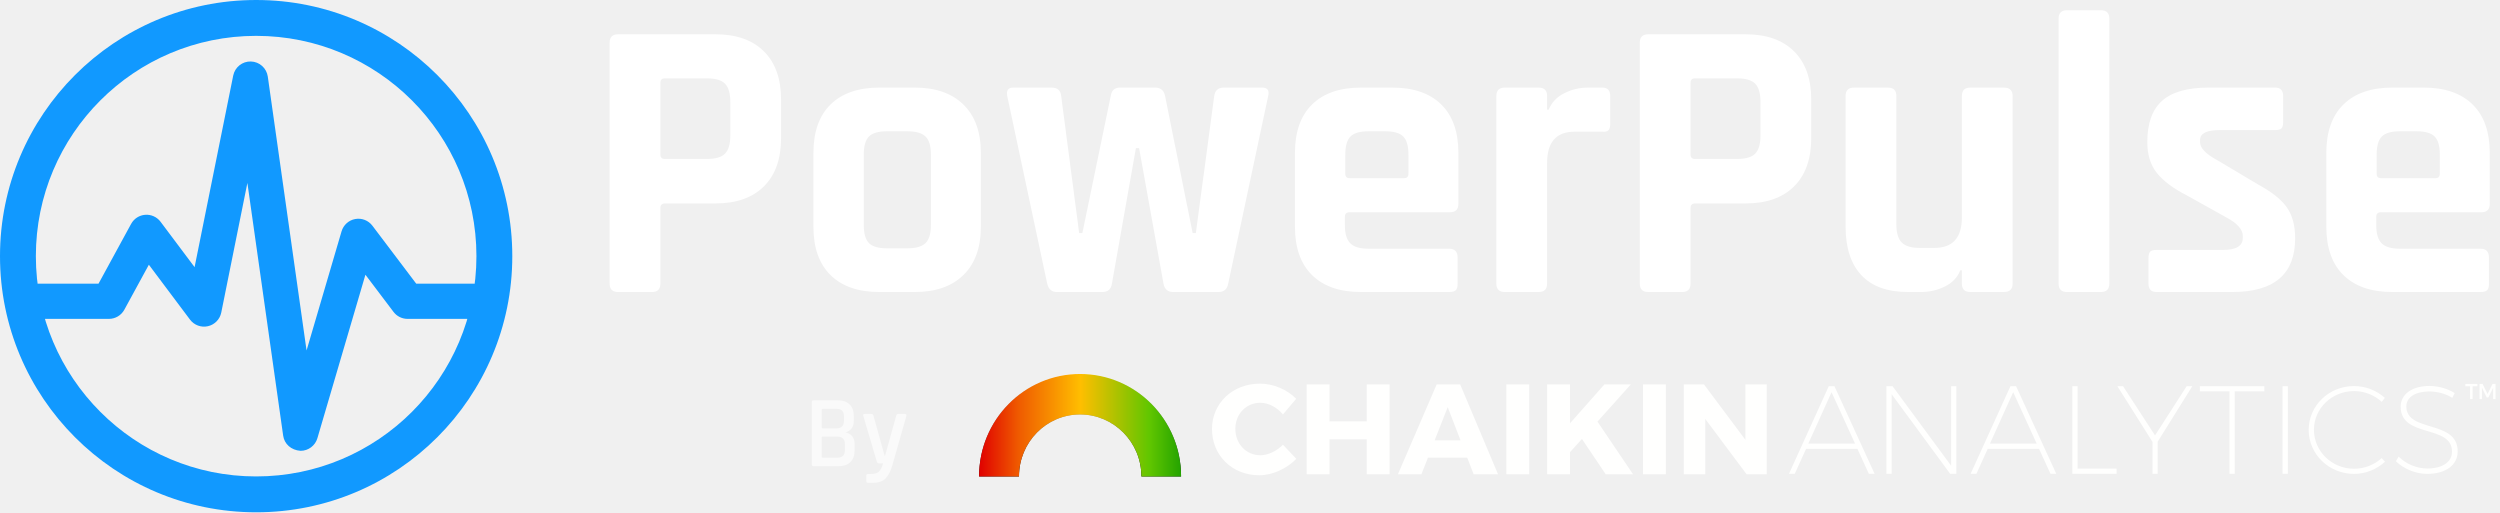
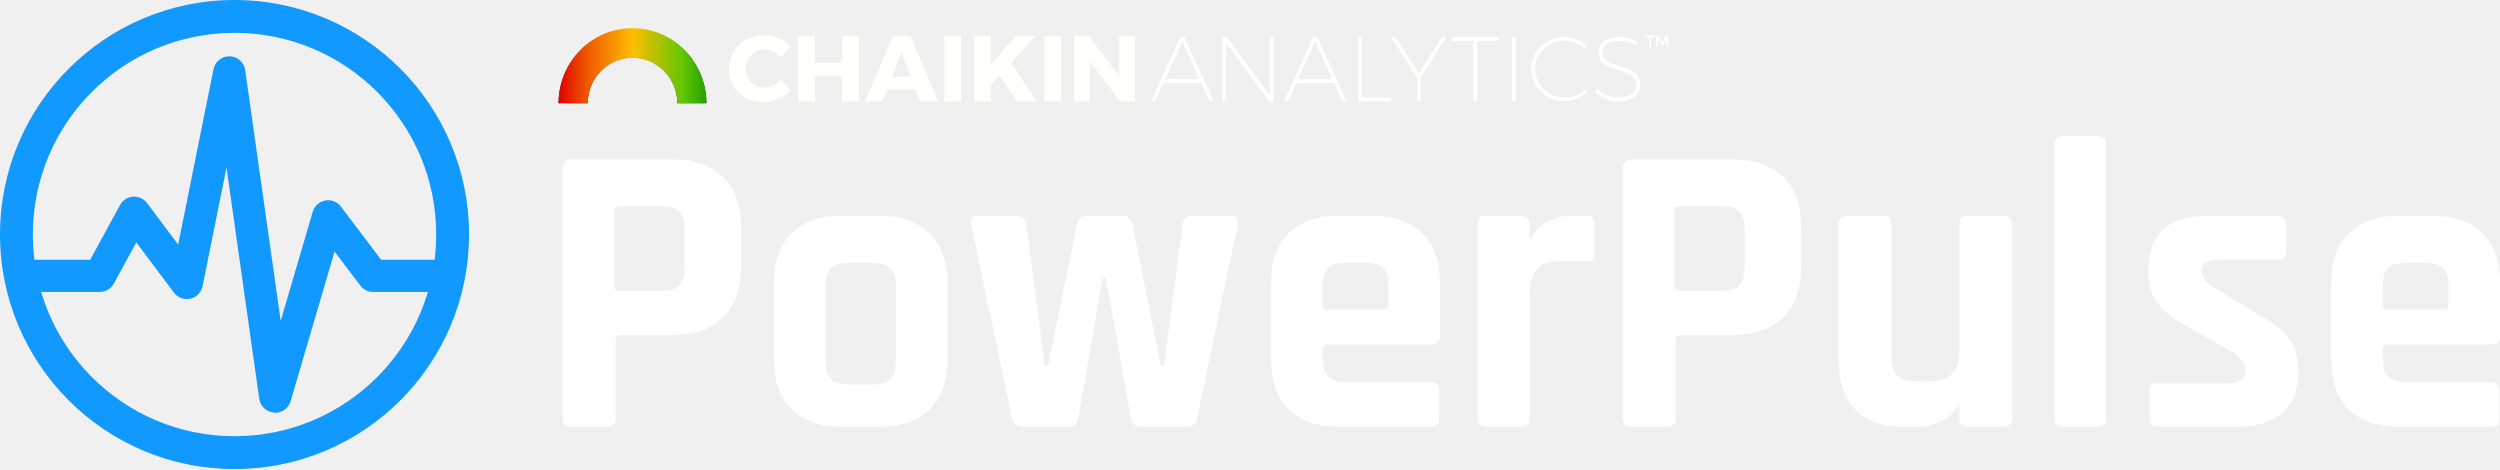
- <svg xmlns="http://www.w3.org/2000/svg" xmlns:xlink="http://www.w3.org/1999/xlink" width="488px" height="100px" viewBox="0 0 488 100" version="1.1">
+ <svg xmlns="http://www.w3.org/2000/svg" xmlns:xlink="http://www.w3.org/1999/xlink" width="533px" height="100px" viewBox="0 0 533 100" version="1.1">
  <defs>
    <linearGradient x1="50%" y1="0%" x2="50%" y2="100%" id="linearGradient-1">
      <stop stop-color="#FFFFFF" offset="0%" />
      <stop stop-color="#000000" offset="100%" />
    </linearGradient>
    <linearGradient x1="100%" y1="100%" x2="0%" y2="100%" id="linearGradient-2">
      <stop stop-color="#24A300" offset="0%" />
      <stop stop-color="#61C600" offset="15.784%" />
      <stop stop-color="#FFBE00" offset="49.73%" />
      <stop stop-color="#EF5A00" offset="80.554%" />
      <stop stop-color="#E00000" offset="100%" />
    </linearGradient>
-     <path d="M19.832,0 C8.944,0 0.118,8.955 0.118,20 L7.908,20 C7.908,13.319 13.247,7.903 19.832,7.903 C26.418,7.903 31.802,13.319 31.802,20 L39.546,20 C39.546,8.955 30.72,0 19.832,0 Z" id="path-3" />
+     <path d="M15.846,0 C7.147,0 0.094,7.164 0.094,16 L6.319,16 C6.319,10.655 10.584,6.322 15.846,6.322 C21.108,6.322 25.411,10.655 25.411,16 L31.598,16 C31.598,7.164 24.546,0 15.846,0 Z" id="path-3" />
  </defs>
-   <g id="Artboard" stroke="none" stroke-width="1" fill="none" fill-rule="evenodd" transform="translate(-691, -40)">
-     <g id="Group-4" transform="translate(691, 40)">
-       <g id="Chaikin-Logo-H3_rev" transform="translate(191, 73)">
-         <g id="Group-5" transform="translate(45.45455, 1.818182)" fill="#FFFFFE">
-           <path d="M16.559,3.025 L13.979,6.081 C12.827,4.678 11.123,3.801 9.57,3.801 C6.79,3.801 4.685,6.005 4.685,8.886 C4.685,11.817 6.79,14.047 9.57,14.047 C11.048,14.047 12.752,13.245 13.979,11.992 L16.584,14.748 C14.705,16.677 11.925,17.954 9.345,17.954 C4.059,17.954 0.126,14.072 0.126,8.936 C0.126,3.876 4.159,0.069 9.495,0.069 C12.1,0.069 14.805,1.221 16.559,3.025" id="Fill-13" />
-           <polyline id="Fill-14" points="30.335 17.754 30.335 10.941 23.071 10.941 23.071 17.754 18.612 17.754 18.612 0.219 23.071 0.219 23.071 7.433 30.335 7.433 30.335 0.219 34.794 0.219 34.794 17.754 30.335 17.754" />
-           <path d="M46.14,4.653 L43.585,11.141 L48.645,11.141 L46.14,4.653 Z M42.283,14.522 L41.005,17.754 L36.421,17.754 L43.986,0.219 L48.57,0.219 L55.96,17.754 L51.2,17.754 L49.948,14.522 L42.283,14.522 Z" id="Fill-15" />
-           <polygon id="Fill-16" points="57.587 17.754 62.045 17.754 62.045 0.219 57.587 0.219" />
-           <polyline id="Fill-17" points="72.34 10.865 70.011 13.445 70.011 17.754 65.552 17.754 65.552 0.219 70.011 0.219 70.011 7.809 76.724 0.219 81.884 0.219 75.371 7.483 82.31 17.754 76.975 17.754 72.34 10.865" />
-           <polygon id="Fill-18" points="84.263 17.754 88.722 17.754 88.722 0.219 84.263 0.219" />
-           <polyline id="Fill-19" points="104.477 17.754 96.412 6.957 96.412 17.754 92.228 17.754 92.228 0.219 96.161 0.219 104.252 11.041 104.252 0.219 108.41 0.219 108.41 17.754 104.477 17.754" />
-           <path d="M121.064,1.741 L116.532,11.767 L125.646,11.767 L121.064,1.741 Z M116.091,12.795 L113.885,17.662 L112.758,17.662 L120.525,0.566 L121.628,0.566 L129.468,17.662 L128.341,17.662 L126.112,12.795 L116.091,12.795 Z" id="Fill-20" />
-           <polyline id="Fill-21" points="144.214 17.662 132.796 2.132 132.796 17.662 131.767 17.662 131.767 0.566 132.968 0.566 144.41 16.096 144.41 0.566 145.415 0.566 145.415 17.662 144.214 17.662" />
-           <path d="M156.522,1.741 L151.989,11.767 L161.104,11.767 L156.522,1.741 Z M151.548,12.795 L149.342,17.662 L148.215,17.662 L155.982,0.566 L157.085,0.566 L164.926,17.662 L163.799,17.662 L161.569,12.795 L151.548,12.795 Z" id="Fill-22" />
-           <polyline id="Fill-23" points="176.711 16.659 176.711 17.662 168.062 17.662 168.062 0.566 169.091 0.566 169.091 16.659 176.711 16.659" />
-           <polyline id="Fill-24" points="184.723 17.662 183.718 17.662 183.718 11.449 176.858 0.566 177.961 0.566 184.208 10.178 190.383 0.566 191.485 0.566 184.723 11.401 184.723 17.662" />
-           <polyline id="Fill-25" points="199.767 1.569 199.767 17.662 198.738 17.662 198.738 1.569 192.955 1.569 192.955 0.566 205.549 0.566 205.549 1.569 199.767 1.569" />
-           <polygon id="Fill-26" points="209.102 17.662 210.131 17.662 210.131 0.566 209.102 0.566" />
-           <path d="M229.071,2.841 L228.458,3.624 C227.038,2.303 225.102,1.52 223.068,1.52 C218.731,1.52 215.227,4.895 215.227,9.077 C215.227,13.284 218.731,16.683 223.068,16.683 C225.102,16.683 227.013,15.901 228.458,14.604 L229.096,15.314 C227.503,16.781 225.322,17.686 223.044,17.686 C218.168,17.686 214.198,13.846 214.198,9.102 C214.198,4.357 218.168,0.542 223.044,0.542 C225.347,0.542 227.478,1.422 229.071,2.841" id="Fill-27" />
-           <path d="M242.694,1.912 L242.227,2.841 C240.955,2.009 239.215,1.594 237.745,1.594 C235.024,1.594 233.261,2.719 233.261,4.504 C233.261,9.713 243.33,7.023 243.282,13.333 C243.282,15.974 240.906,17.686 237.327,17.686 C235.048,17.686 232.721,16.683 231.227,15.216 L231.767,14.311 C233.164,15.754 235.342,16.635 237.352,16.635 C240.294,16.635 242.179,15.362 242.179,13.357 C242.227,8.001 232.158,10.74 232.158,4.577 C232.158,2.107 234.412,0.518 237.794,0.518 C239.533,0.518 241.421,1.08 242.694,1.912" id="Fill-28" />
-           <polyline id="Fill-29" points="246.197 0.578 246.197 3.075 245.7 3.075 245.7 0.578 244.773 0.578 244.773 0.132 247.13 0.132 247.13 0.578 246.197 0.578" />
-           <polyline id="Fill-30" points="250.209 3.075 250.206 0.876 249.276 2.768 248.952 2.768 248.021 0.876 248.021 3.075 247.555 3.075 247.555 0.132 248.145 0.132 249.115 2.087 250.082 0.132 250.667 0.132 250.667 3.075 250.209 3.075" />
+   <g id="Artboard-Copy-2" stroke="none" stroke-width="1" fill="none" fill-rule="evenodd" transform="translate(-1008, -742)">
+     <g id="Group-4" transform="translate(1008, 742)">
+       <g id="Chaikin-Logo-H3_rev" transform="translate(119, 6)">
+         <g id="Group-5" transform="translate(36.31902, 1.454545)" fill="#FFFFFE">
+           <path d="M13.231,2.42 L11.169,4.864 C10.249,3.742 8.888,3.041 7.647,3.041 C5.425,3.041 3.744,4.804 3.744,7.109 C3.744,9.454 5.425,11.237 7.647,11.237 C8.828,11.237 10.189,10.596 11.169,9.594 L13.251,11.798 C11.75,13.341 9.528,14.363 7.466,14.363 C3.244,14.363 0.101,11.257 0.101,7.149 C0.101,3.101 3.323,0.055 7.587,0.055 C9.668,0.055 11.83,0.977 13.231,2.42" id="Fill-13" />
+           <polyline id="Fill-14" points="24.238 14.203 24.238 8.752 18.434 8.752 18.434 14.203 14.871 14.203 14.871 0.175 18.434 0.175 18.434 5.947 24.238 5.947 24.238 0.175 27.801 0.175 27.801 14.203 24.238 14.203" />
+           <path d="M36.867,3.722 L34.825,8.913 L38.868,8.913 L36.867,3.722 Z M33.785,11.618 L32.764,14.203 L29.101,14.203 L35.146,0.175 L38.808,0.175 L44.713,14.203 L40.91,14.203 L39.909,11.618 L33.785,11.618 Z" id="Fill-15" />
+           <polygon id="Fill-16" points="46.013 14.203 49.575 14.203 49.575 0.175 46.013 0.175" />
+           <polyline id="Fill-17" points="57.801 8.692 55.94 10.756 55.94 14.203 52.377 14.203 52.377 0.175 55.94 0.175 55.94 6.248 61.304 0.175 65.427 0.175 60.223 5.987 65.767 14.203 61.504 14.203 57.801 8.692" />
+           <polygon id="Fill-18" points="67.327 14.203 70.89 14.203 70.89 0.175 67.327 0.175" />
+           <polyline id="Fill-19" points="83.479 14.203 77.035 5.566 77.035 14.203 73.692 14.203 73.692 0.175 76.834 0.175 83.299 8.832 83.299 0.175 86.622 0.175 86.622 14.203 83.479 14.203" />
+           <path d="M96.733,1.392 L93.111,9.414 L100.394,9.414 L96.733,1.392 Z M92.759,10.236 L90.996,14.129 L90.096,14.129 L96.302,0.453 L97.183,0.453 L103.448,14.129 L102.547,14.129 L100.766,10.236 L92.759,10.236 Z" id="Fill-20" />
+           <polyline id="Fill-21" points="115.23 14.129 106.106 1.705 106.106 14.129 105.284 14.129 105.284 0.453 106.244 0.453 115.386 12.877 115.386 0.453 116.189 0.453 116.189 14.129 115.23 14.129" />
+           <path d="M125.064,1.392 L121.442,9.414 L128.725,9.414 L125.064,1.392 Z M121.089,10.236 L119.327,14.129 L118.427,14.129 L124.633,0.453 L125.514,0.453 L131.779,14.129 L130.878,14.129 L129.097,10.236 L121.089,10.236 Z" id="Fill-22" />
+           <polyline id="Fill-23" points="141.195 13.327 141.195 14.129 134.284 14.129 134.284 0.453 135.107 0.453 135.107 13.327 141.195 13.327" />
+           <polyline id="Fill-24" points="147.597 14.129 146.794 14.129 146.794 9.16 141.313 0.453 142.194 0.453 147.186 8.142 152.12 0.453 153 0.453 147.597 9.12 147.597 14.129" />
+           <polyline id="Fill-25" points="159.617 1.255 159.617 14.129 158.795 14.129 158.795 1.255 154.175 1.255 154.175 0.453 164.238 0.453 164.238 1.255 159.617 1.255" />
+           <polygon id="Fill-26" points="167.076 14.129 167.899 14.129 167.899 0.453 167.076 0.453" />
+           <path d="M183.032,2.273 L182.543,2.899 C181.407,1.842 179.86,1.216 178.236,1.216 C174.77,1.216 171.971,3.916 171.971,7.262 C171.971,10.627 174.77,13.347 178.236,13.347 C179.86,13.347 181.388,12.72 182.543,11.683 L183.052,12.251 C181.779,13.425 180.037,14.149 178.216,14.149 C174.32,14.149 171.148,11.077 171.148,7.281 C171.148,3.486 174.32,0.434 178.216,0.434 C180.056,0.434 181.759,1.138 183.032,2.273" id="Fill-27" />
+           <path d="M193.917,1.529 L193.544,2.273 C192.527,1.608 191.137,1.275 189.963,1.275 C187.789,1.275 186.38,2.175 186.38,3.603 C186.38,7.771 194.425,5.618 194.387,10.666 C194.387,12.779 192.488,14.149 189.629,14.149 C187.808,14.149 185.949,13.347 184.755,12.173 L185.186,11.449 C186.302,12.603 188.043,13.308 189.648,13.308 C191.999,13.308 193.505,12.29 193.505,10.686 C193.544,6.401 185.498,8.592 185.498,3.662 C185.498,1.686 187.3,0.414 190.002,0.414 C191.392,0.414 192.9,0.864 193.917,1.529" id="Fill-28" />
+           <polyline id="Fill-29" points="196.716 0.462 196.716 2.46 196.319 2.46 196.319 0.462 195.578 0.462 195.578 0.106 197.462 0.106 197.462 0.462 196.716 0.462" />
+           <polyline id="Fill-30" points="199.922 2.46 199.919 0.701 199.176 2.215 198.917 2.215 198.174 0.701 198.174 2.46 197.801 2.46 197.801 0.106 198.273 0.106 199.048 1.67 199.82 0.106 200.287 0.106 200.287 2.46 199.922 2.46" />
        </g>
        <g id="Fill-1">
          <use fill="url(#linearGradient-1)" xlink:href="#path-3" />
          <use fill="url(#linearGradient-2)" xlink:href="#path-3" />
        </g>
      </g>
-       <path d="M160.62,89.34 L163.42,89.34 C164.42,89.34 164.92,88.86 164.92,87.9 L164.92,86.66 C164.92,85.7 164.393,85.22 163.34,85.22 L160.62,85.22 C160.473,85.22 160.4,85.287 160.4,85.42 L160.4,89.14 C160.4,89.273 160.473,89.34 160.62,89.34 Z M160.62,83.62 L163.22,83.62 C164.233,83.62 164.74,83.133 164.74,82.16 L164.74,81.24 C164.74,80.28 164.247,79.8 163.26,79.8 L160.62,79.8 C160.473,79.8 160.4,79.867 160.4,80 L160.4,83.42 C160.4,83.553 160.473,83.62 160.62,83.62 Z M158.46,90.66 L158.46,78.48 C158.46,78.253 158.573,78.14 158.8,78.14 L163.54,78.14 C164.527,78.14 165.293,78.407 165.84,78.94 C166.387,79.473 166.66,80.227 166.66,81.2 L166.66,82.18 C166.66,83.34 166.113,84.087 165.02,84.42 C165.54,84.487 165.97,84.713 166.31,85.1 C166.65,85.487 166.82,86.007 166.82,86.66 L166.82,87.94 C166.82,88.913 166.547,89.667 166,90.2 C165.453,90.733 164.693,91 163.72,91 L158.8,91 C158.573,91 158.46,90.887 158.46,90.66 Z M170.5,94.24 L169.44,94.24 C169.213,94.24 169.1,94.127 169.1,93.9 L169.1,92.88 C169.1,92.64 169.213,92.52 169.44,92.52 L169.9,92.52 C170.713,92.52 171.277,92.36 171.59,92.04 C171.903,91.72 172.167,91.193 172.38,90.46 L171.58,90.46 C171.38,90.46 171.24,90.347 171.16,90.12 L168.5,81.14 C168.447,80.913 168.533,80.8 168.76,80.8 L170.1,80.8 C170.313,80.8 170.447,80.913 170.5,81.14 L172.68,88.98 L172.76,88.98 L174.94,81.14 C174.98,80.913 175.113,80.8 175.34,80.8 L176.62,80.8 C176.873,80.8 176.98,80.92 176.94,81.16 L174.2,90.78 C173.893,91.9 173.46,92.757 172.9,93.35 C172.34,93.943 171.54,94.24 170.5,94.24 Z" id="By" fill="#FFFFFF" opacity="0.654" />
-       <path d="M127.268,57 L120.638,57 C119.546,57 119,56.452 119,55.357 L119,8.337 C119,7.242 119.546,6.694 120.638,6.694 L139.671,6.694 C143.727,6.694 146.873,7.803 149.109,10.019 C151.345,12.236 152.463,15.378 152.463,19.447 L152.463,26.957 C152.463,31.026 151.345,34.168 149.109,36.385 C146.873,38.601 143.727,39.71 139.671,39.71 L129.842,39.71 C129.218,39.71 128.906,39.997 128.906,40.57 L128.906,55.357 C128.906,56.452 128.36,57 127.268,57 Z M129.764,31.026 L138.033,31.026 C139.697,31.026 140.867,30.674 141.543,29.969 C142.219,29.265 142.557,28.105 142.557,26.488 L142.557,19.916 C142.557,18.247 142.219,17.06 141.543,16.356 C140.867,15.652 139.697,15.3 138.033,15.3 L129.764,15.3 C129.192,15.3 128.906,15.587 128.906,16.161 L128.906,30.165 C128.906,30.739 129.192,31.026 129.764,31.026 Z M178.594,57 L171.651,57 C167.543,57 164.371,55.905 162.135,53.714 C159.899,51.523 158.781,48.368 158.781,44.248 L158.781,29.852 C158.781,25.732 159.899,22.576 162.135,20.385 C164.371,18.195 167.543,17.1 171.651,17.1 L178.594,17.1 C182.65,17.1 185.809,18.208 188.071,20.425 C190.333,22.641 191.464,25.784 191.464,29.852 L191.464,44.248 C191.464,48.316 190.333,51.458 188.071,53.675 C185.809,55.892 182.65,57 178.594,57 Z M173.133,48.472 L177.112,48.472 C178.776,48.472 179.959,48.133 180.661,47.455 C181.363,46.777 181.714,45.604 181.714,43.935 L181.714,30.165 C181.714,28.496 181.363,27.322 180.661,26.644 C179.959,25.966 178.776,25.627 177.112,25.627 L173.133,25.627 C171.469,25.627 170.299,25.966 169.623,26.644 C168.947,27.322 168.609,28.496 168.609,30.165 L168.609,43.935 C168.609,45.604 168.947,46.777 169.623,47.455 C170.299,48.133 171.469,48.472 173.133,48.472 Z M215.177,57 L206.284,57 C205.296,57 204.672,56.452 204.412,55.357 L196.612,18.743 C196.404,17.647 196.794,17.1 197.782,17.1 L205.27,17.1 C206.414,17.1 207.038,17.647 207.142,18.743 L210.652,45.499 L211.277,45.499 L216.815,18.743 C216.971,17.647 217.569,17.1 218.609,17.1 L225.473,17.1 C226.565,17.1 227.215,17.647 227.423,18.743 L232.805,45.499 L233.429,45.499 L237.017,18.743 C237.173,17.647 237.797,17.1 238.889,17.1 L246.377,17.1 C247.418,17.1 247.808,17.647 247.548,18.743 L239.747,55.357 C239.539,56.452 238.915,57 237.875,57 L228.983,57 C227.943,57 227.319,56.452 227.111,55.357 L222.353,28.913 L221.729,28.913 L217.049,55.357 C216.893,56.452 216.269,57 215.177,57 Z M282.882,57 L265.644,57 C261.536,57 258.364,55.905 256.128,53.714 C253.892,51.523 252.774,48.368 252.774,44.248 L252.774,29.852 C252.774,25.732 253.892,22.576 256.128,20.385 C258.364,18.195 261.536,17.1 265.644,17.1 L271.806,17.1 C275.914,17.1 279.086,18.195 281.322,20.385 C283.558,22.576 284.677,25.732 284.677,29.852 L284.677,39.788 C284.677,40.883 284.131,41.431 283.038,41.431 L263.46,41.431 C262.836,41.431 262.524,41.718 262.524,42.292 L262.524,44.013 C262.524,45.63 262.875,46.79 263.577,47.494 C264.279,48.198 265.462,48.55 267.126,48.55 L282.882,48.55 C283.975,48.55 284.521,49.124 284.521,50.272 L284.521,55.435 C284.521,56.009 284.404,56.413 284.17,56.648 C283.935,56.883 283.506,57 282.882,57 Z M263.46,34.781 L274.068,34.781 C274.64,34.781 274.926,34.494 274.926,33.92 L274.926,30.165 C274.926,28.496 274.588,27.322 273.912,26.644 C273.236,25.966 272.066,25.627 270.402,25.627 L267.126,25.627 C265.462,25.627 264.292,25.966 263.616,26.644 C262.94,27.322 262.602,28.496 262.602,30.165 L262.602,33.92 C262.602,34.494 262.888,34.781 263.46,34.781 Z M300.355,57 L293.725,57 C292.633,57 292.087,56.452 292.087,55.357 L292.087,18.743 C292.087,17.647 292.633,17.1 293.725,17.1 L300.355,17.1 C301.447,17.1 301.993,17.647 301.993,18.743 L301.993,21.403 L302.305,21.403 C302.877,19.994 303.891,18.925 305.347,18.195 C306.803,17.465 308.337,17.1 309.949,17.1 L312.757,17.1 C313.797,17.1 314.317,17.647 314.317,18.743 L314.317,24.141 C314.317,24.767 314.2,25.197 313.966,25.432 C313.732,25.666 313.329,25.758 312.757,25.706 L307.375,25.706 C303.787,25.706 301.993,27.74 301.993,31.808 L301.993,55.357 C301.993,56.452 301.447,57 300.355,57 Z M328.358,57 L321.728,57 C320.635,57 320.089,56.452 320.089,55.357 L320.089,8.337 C320.089,7.242 320.635,6.694 321.728,6.694 L340.76,6.694 C344.816,6.694 347.962,7.803 350.198,10.019 C352.434,12.236 353.552,15.378 353.552,19.447 L353.552,26.957 C353.552,31.026 352.434,34.168 350.198,36.385 C347.962,38.601 344.816,39.71 340.76,39.71 L330.932,39.71 C330.308,39.71 329.996,39.997 329.996,40.57 L329.996,55.357 C329.996,56.452 329.45,57 328.358,57 Z M330.854,31.026 L339.122,31.026 C340.786,31.026 341.956,30.674 342.632,29.969 C343.308,29.265 343.646,28.105 343.646,26.488 L343.646,19.916 C343.646,18.247 343.308,17.06 342.632,16.356 C341.956,15.652 340.786,15.3 339.122,15.3 L330.854,15.3 C330.282,15.3 329.996,15.587 329.996,16.161 L329.996,30.165 C329.996,30.739 330.282,31.026 330.854,31.026 Z M375.003,57 L372.429,57 C368.425,57 365.396,55.905 363.342,53.714 C361.288,51.523 360.261,48.368 360.261,44.248 L360.261,18.743 C360.261,17.647 360.807,17.1 361.899,17.1 L368.529,17.1 C369.621,17.1 370.167,17.647 370.167,18.743 L370.167,43.778 C370.167,45.447 370.518,46.634 371.22,47.338 C371.922,48.042 373.079,48.394 374.691,48.394 L377.577,48.394 C381.165,48.394 382.959,46.412 382.959,42.448 L382.959,18.743 C382.959,17.647 383.505,17.1 384.597,17.1 L391.149,17.1 C392.293,17.1 392.865,17.647 392.865,18.743 L392.865,55.357 C392.865,56.452 392.293,57 391.149,57 L384.597,57 C383.505,57 382.959,56.452 382.959,55.357 L382.959,52.775 L382.647,52.775 C382.075,54.184 381.061,55.24 379.605,55.944 C378.149,56.648 376.615,57 375.003,57 Z M410.104,57 L403.474,57 C402.382,57 401.836,56.452 401.836,55.357 L401.836,3.643 C401.836,2.548 402.382,2 403.474,2 L410.104,2 C411.196,2 411.742,2.548 411.742,3.643 L411.742,55.357 C411.742,56.452 411.196,57 410.104,57 Z M435.767,57 L420.946,57 C419.906,57 419.386,56.452 419.386,55.357 L419.386,50.35 C419.386,49.776 419.49,49.372 419.698,49.137 C419.906,48.903 420.322,48.785 420.946,48.785 L433.973,48.785 C436.521,48.785 437.795,48.003 437.795,46.438 L437.795,46.047 C437.795,44.795 436.729,43.596 434.597,42.448 L426.874,38.145 C424.222,36.789 422.272,35.329 421.024,33.764 C419.776,32.199 419.152,30.191 419.152,27.74 C419.152,24.089 420.114,21.403 422.038,19.681 C423.962,17.96 426.978,17.1 431.087,17.1 L444.113,17.1 C445.153,17.1 445.673,17.647 445.673,18.743 L445.673,23.828 C445.673,24.402 445.569,24.806 445.361,25.041 C445.153,25.275 444.737,25.393 444.113,25.393 L433.271,25.393 C430.722,25.393 429.448,26.045 429.448,27.349 L429.448,27.74 C429.448,28.887 430.566,30.061 432.803,31.26 L440.681,35.954 C443.385,37.415 445.283,38.914 446.375,40.453 C447.467,41.992 448.013,44.013 448.013,46.516 C448.013,53.505 443.931,57 435.767,57 Z M484.206,57 L466.967,57 C462.859,57 459.687,55.905 457.451,53.714 C455.215,51.523 454.097,48.368 454.097,44.248 L454.097,29.852 C454.097,25.732 455.215,22.576 457.451,20.385 C459.687,18.195 462.859,17.1 466.967,17.1 L473.13,17.1 C477.238,17.1 480.41,18.195 482.646,20.385 C484.882,22.576 486,25.732 486,29.852 L486,39.788 C486,40.883 485.454,41.431 484.362,41.431 L464.783,41.431 C464.159,41.431 463.847,41.718 463.847,42.292 L463.847,44.013 C463.847,45.63 464.198,46.79 464.9,47.494 C465.602,48.198 466.785,48.55 468.45,48.55 L484.206,48.55 C485.298,48.55 485.844,49.124 485.844,50.272 L485.844,55.435 C485.844,56.009 485.727,56.413 485.493,56.648 C485.259,56.883 484.83,57 484.206,57 Z M464.783,34.781 L475.392,34.781 C475.964,34.781 476.25,34.494 476.25,33.92 L476.25,30.165 C476.25,28.496 475.912,27.322 475.236,26.644 C474.56,25.966 473.39,25.627 471.726,25.627 L468.45,25.627 C466.785,25.627 465.615,25.966 464.939,26.644 C464.263,27.322 463.925,28.496 463.925,30.165 L463.925,33.92 C463.925,34.494 464.211,34.781 464.783,34.781 Z" id="PowerPulse" fill="#FFFFFF" />
+       <path d="M129.389,91 L121.86,91 C120.62,91 120,90.379 120,89.138 L120,35.862 C120,34.621 120.62,34 121.86,34 L143.473,34 C148.079,34 151.652,35.256 154.191,37.767 C156.73,40.279 158,43.84 158,48.449 L158,56.96 C158,61.569 156.73,65.13 154.191,67.642 C151.652,70.153 148.079,71.409 143.473,71.409 L132.312,71.409 C131.604,71.409 131.249,71.734 131.249,72.384 L131.249,89.138 C131.249,90.379 130.629,91 129.389,91 Z M131.943,62 L141.029,62 C142.857,62 144.143,61.597 144.886,60.791 C145.629,59.985 146,58.657 146,56.806 L146,49.284 C146,47.373 145.629,46.015 144.886,45.209 C144.143,44.403 142.857,44 141.029,44 L131.943,44 C131.314,44 131,44.328 131,44.985 L131,61.015 C131,61.672 131.314,62 131.943,62 Z M187.43,91 L179.57,91 C174.92,91 171.329,89.765 168.797,87.294 C166.266,84.824 165,81.265 165,76.618 L165,60.382 C165,55.735 166.266,52.176 168.797,49.706 C171.329,47.235 174.92,46 179.57,46 L187.43,46 C192.022,46 195.598,47.25 198.159,49.75 C200.72,52.25 202,55.794 202,60.382 L202,76.618 C202,81.206 200.72,84.75 198.159,87.25 C195.598,89.75 192.022,91 187.43,91 Z M181.179,82 L185.732,82 C187.637,82 188.991,81.614 189.795,80.842 C190.598,80.071 191,78.735 191,76.836 L191,61.164 C191,59.265 190.598,57.929 189.795,57.158 C188.991,56.386 187.637,56 185.732,56 L181.179,56 C179.274,56 177.935,56.386 177.161,57.158 C176.387,57.929 176,59.265 176,61.164 L176,76.836 C176,78.735 176.387,80.071 177.161,80.842 C177.935,81.614 179.274,82 181.179,82 Z M227.782,91 L217.856,91 C216.754,91 216.057,90.382 215.767,89.147 L207.061,47.853 C206.828,46.618 207.264,46 208.367,46 L216.725,46 C218.002,46 218.698,46.618 218.814,47.853 L222.732,78.029 L223.428,78.029 L229.61,47.853 C229.784,46.618 230.452,46 231.612,46 L239.274,46 C240.493,46 241.218,46.618 241.451,47.853 L247.458,78.029 L248.154,78.029 L252.159,47.853 C252.334,46.618 253.03,46 254.249,46 L262.607,46 C263.768,46 264.203,46.618 263.913,47.853 L255.207,89.147 C254.974,90.382 254.278,91 253.117,91 L243.192,91 C242.031,91 241.335,90.382 241.102,89.147 L235.791,59.324 L235.095,59.324 L229.871,89.147 C229.697,90.382 229.001,91 227.782,91 Z M304.976,91 L285.523,91 C280.888,91 277.308,89.765 274.785,87.294 C272.262,84.824 271,81.265 271,76.618 L271,60.382 C271,55.735 272.262,52.176 274.785,49.706 C277.308,47.235 280.888,46 285.523,46 L292.477,46 C297.112,46 300.692,47.235 303.215,49.706 C305.738,52.176 307,55.735 307,60.382 L307,71.588 C307,72.824 306.384,73.441 305.152,73.441 L283.059,73.441 C282.355,73.441 282.002,73.765 282.002,74.412 L282.002,76.353 C282.002,78.176 282.399,79.485 283.191,80.279 C283.983,81.074 285.318,81.471 287.196,81.471 L304.976,81.471 C306.208,81.471 306.824,82.118 306.824,83.412 L306.824,89.235 C306.824,89.882 306.692,90.338 306.428,90.603 C306.164,90.868 305.68,91 304.976,91 Z M282.975,66 L295.025,66 C295.675,66 296,65.687 296,65.06 L296,60.957 C296,59.134 295.616,57.852 294.848,57.111 C294.08,56.37 292.751,56 290.861,56 L287.139,56 C285.249,56 283.92,56.37 283.152,57.111 C282.384,57.852 282,59.134 282,60.957 L282,65.06 C282,65.687 282.325,66 282.975,66 Z M324.298,91 L316.842,91 C315.614,91 315,90.382 315,89.147 L315,47.853 C315,46.618 315.614,46 316.842,46 L324.298,46 C325.526,46 326.14,46.618 326.14,47.853 L326.14,50.853 L326.491,50.853 C327.135,49.265 328.275,48.059 329.912,47.235 C331.55,46.412 333.275,46 335.088,46 L338.246,46 C339.415,46 340,46.618 340,47.853 L340,53.941 C340,54.647 339.868,55.132 339.605,55.397 C339.342,55.662 338.889,55.765 338.246,55.706 L332.193,55.706 C328.158,55.706 326.14,58 326.14,62.588 L326.14,89.147 C326.14,90.382 325.526,91 324.298,91 Z M355.389,91 L347.86,91 C346.62,91 346,90.379 346,89.138 L346,35.862 C346,34.621 346.62,34 347.86,34 L369.473,34 C374.079,34 377.652,35.256 380.191,37.767 C382.73,40.279 384,43.84 384,48.449 L384,56.96 C384,61.569 382.73,65.13 380.191,67.642 C377.652,70.153 374.079,71.409 369.473,71.409 L358.312,71.409 C357.604,71.409 357.249,71.734 357.249,72.384 L357.249,89.138 C357.249,90.379 356.629,91 355.389,91 Z M357.943,62 L367.029,62 C368.857,62 370.143,61.597 370.886,60.791 C371.629,59.985 372,58.657 372,56.806 L372,49.284 C372,47.373 371.629,46.015 370.886,45.209 C370.143,44.403 368.857,44 367.029,44 L357.943,44 C357.314,44 357,44.328 357,44.985 L357,61.015 C357,61.672 357.314,62 357.943,62 Z M408.73,91 L405.809,91 C401.265,91 397.827,89.765 395.496,87.294 C393.165,84.824 392,81.265 392,76.618 L392,47.853 C392,46.618 392.62,46 393.859,46 L401.383,46 C402.622,46 403.242,46.618 403.242,47.853 L403.242,76.088 C403.242,77.971 403.64,79.309 404.437,80.103 C405.233,80.897 406.546,81.294 408.376,81.294 L411.651,81.294 C415.723,81.294 417.758,79.059 417.758,74.588 L417.758,47.853 C417.758,46.618 418.378,46 419.617,46 L427.053,46 C428.351,46 429,46.618 429,47.853 L429,89.147 C429,90.382 428.351,91 427.053,91 L419.617,91 C418.378,91 417.758,90.382 417.758,89.147 L417.758,86.235 L417.404,86.235 C416.755,87.824 415.604,89.015 413.952,89.809 C412.3,90.603 410.559,91 408.73,91 Z M447.181,91 L439.819,91 C438.606,91 438,90.383 438,89.148 L438,30.852 C438,29.617 438.606,29 439.819,29 L447.181,29 C448.394,29 449,29.617 449,30.852 L449,89.148 C449,90.383 448.394,91 447.181,91 Z M476.422,91 L459.989,91 C458.836,91 458.259,90.382 458.259,89.147 L458.259,83.5 C458.259,82.853 458.375,82.397 458.605,82.132 C458.836,81.868 459.297,81.735 459.989,81.735 L474.432,81.735 C477.258,81.735 478.67,80.853 478.67,79.088 L478.67,78.647 C478.67,77.235 477.488,75.882 475.124,74.588 L466.562,69.735 C463.622,68.206 461.459,66.559 460.076,64.794 C458.692,63.029 458,60.765 458,58 C458,53.882 459.067,50.853 461.2,48.912 C463.333,46.971 466.677,46 471.232,46 L485.676,46 C486.829,46 487.405,46.618 487.405,47.853 L487.405,53.588 C487.405,54.235 487.29,54.691 487.059,54.956 C486.829,55.221 486.368,55.353 485.676,55.353 L473.654,55.353 C470.829,55.353 469.416,56.088 469.416,57.559 L469.416,58 C469.416,59.294 470.656,60.618 473.135,61.971 L481.87,67.265 C484.868,68.912 486.973,70.603 488.184,72.338 C489.395,74.074 490,76.353 490,79.176 C490,87.059 485.474,91 476.422,91 Z M530.976,91 L511.523,91 C506.888,91 503.308,89.765 500.785,87.294 C498.262,84.824 497,81.265 497,76.618 L497,60.382 C497,55.735 498.262,52.176 500.785,49.706 C503.308,47.235 506.888,46 511.523,46 L518.477,46 C523.112,46 526.692,47.235 529.215,49.706 C531.738,52.176 533,55.735 533,60.382 L533,71.588 C533,72.824 532.384,73.441 531.152,73.441 L509.059,73.441 C508.355,73.441 508.002,73.765 508.002,74.412 L508.002,76.353 C508.002,78.176 508.399,79.485 509.191,80.279 C509.983,81.074 511.318,81.471 513.196,81.471 L530.976,81.471 C532.208,81.471 532.824,82.118 532.824,83.412 L532.824,89.235 C532.824,89.882 532.692,90.338 532.428,90.603 C532.164,90.868 531.68,91 530.976,91 Z M508.975,66 L521.025,66 C521.675,66 522,65.687 522,65.06 L522,60.957 C522,59.134 521.616,57.852 520.848,57.111 C520.08,56.37 518.751,56 516.861,56 L513.139,56 C511.249,56 509.92,56.37 509.152,57.111 C508.384,57.852 508,59.134 508,60.957 L508,65.06 C508,65.687 508.325,66 508.975,66 Z" id="PowerPulse" fill="#FFFFFF" />
      <path d="M50,93 C73.748,93 93,73.748 93,50 C93,26.252 73.748,7 50,7 C26.252,7 7,26.252 7,50 C7,73.748 26.252,93 50,93 Z M50,100 C22.386,100 0,77.614 0,50 C0,22.386 22.386,0 50,0 C77.614,0 100,22.386 100,50 C100,77.614 77.614,100 50,100 Z M58.669,86.667 L58.669,88 C56.809,87.872 55.502,86.648 55.275,85.049 L48.29,35.709 L43.19,61.009 C42.922,62.333 41.904,63.378 40.588,63.676 C39.271,63.976 37.902,63.472 37.09,62.39 L29.057,51.676 L24.27,60.456 C23.67,61.558 22.516,62.245 21.262,62.245 L7.427,62.245 C5.533,62.245 4,60.707 4,58.812 C4,56.916 5.533,55.378 7.427,55.378 L19.229,55.378 L25.593,43.705 C26.151,42.681 27.19,42.011 28.346,41.927 C29.504,41.836 30.639,42.354 31.341,43.288 L37.983,52.148 L45.522,14.753 C45.853,13.114 47.311,11.95 48.98,12.002 C50.65,12.05 52.04,13.296 52.274,14.951 L59.841,68.41 L66.671,45.161 C67.036,43.917 68.068,42.986 69.339,42.753 C70.611,42.516 71.909,43.023 72.691,44.056 L81.252,55.378 L92.573,55.378 C94.467,55.378 96,56.916 96,58.812 C96,60.707 94.467,62.245 92.573,62.245 L79.549,62.245 C78.475,62.245 77.463,61.741 76.817,60.884 L71.33,53.627 L61.956,85.536 C61.527,86.998 60.186,88 58.669,88 L58.669,86.667 Z" id="Combined-Shape" fill="#1199FF" fill-rule="nonzero" />
    </g>
  </g>
</svg>
